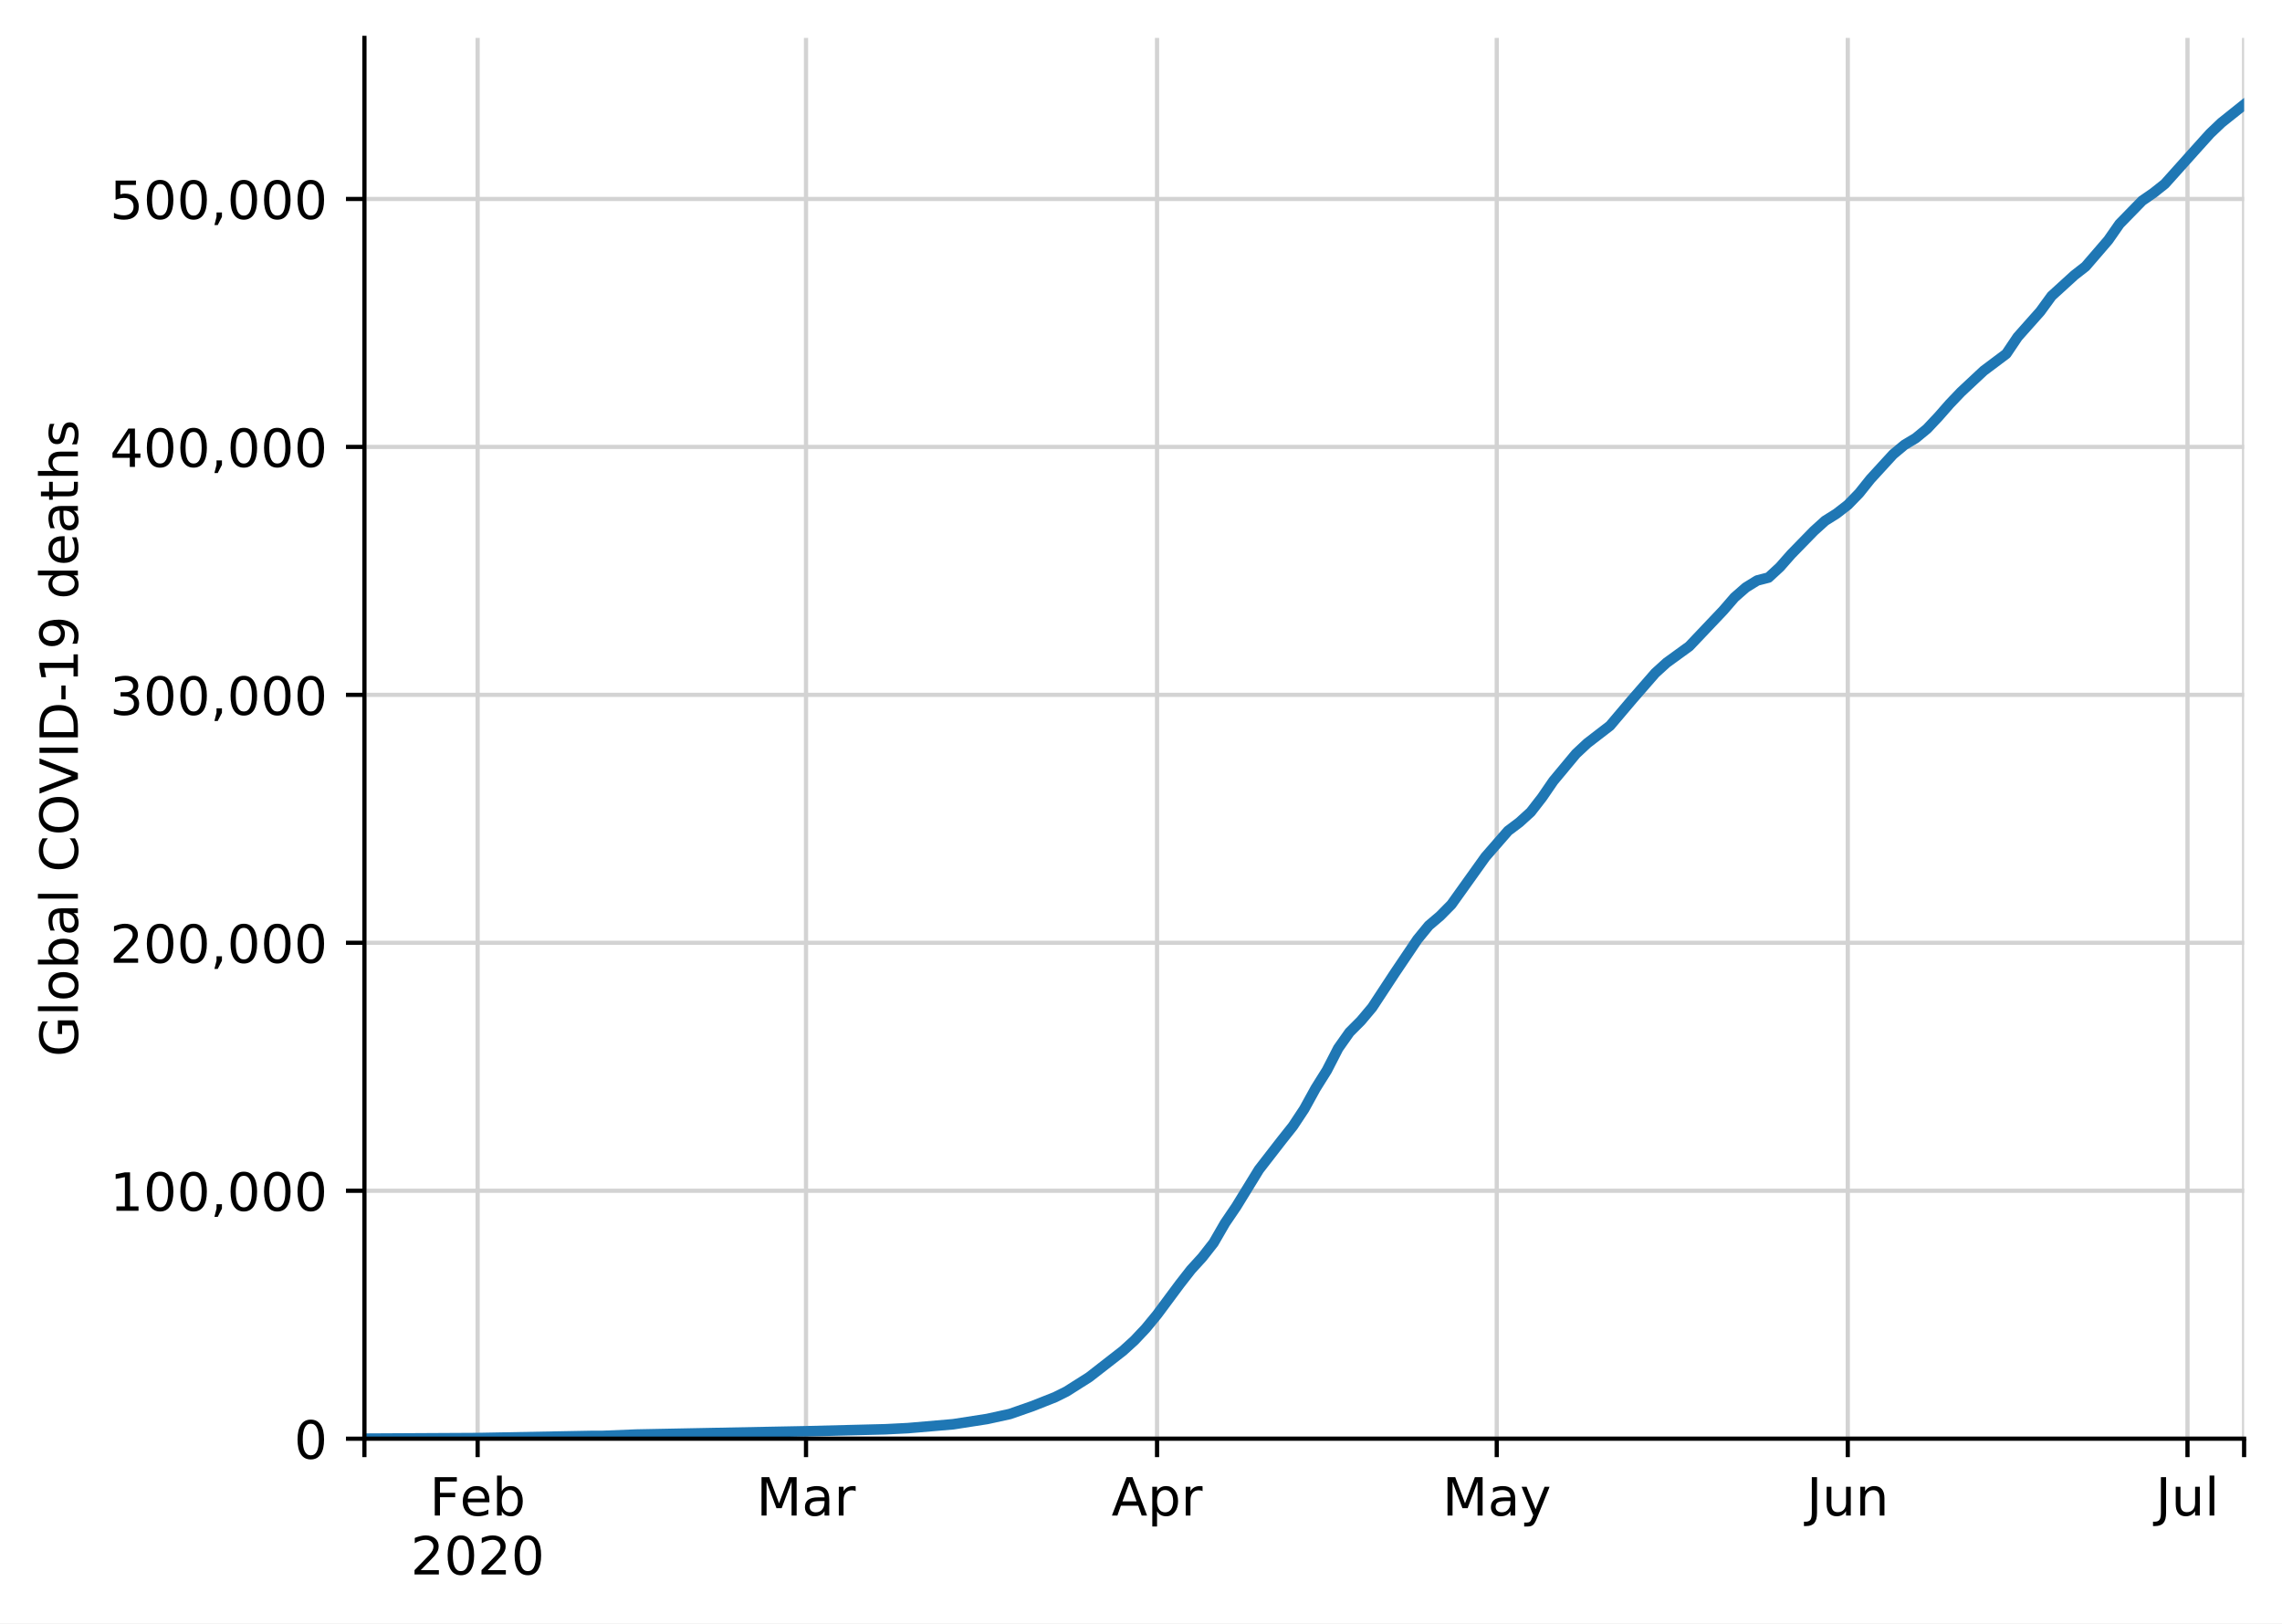
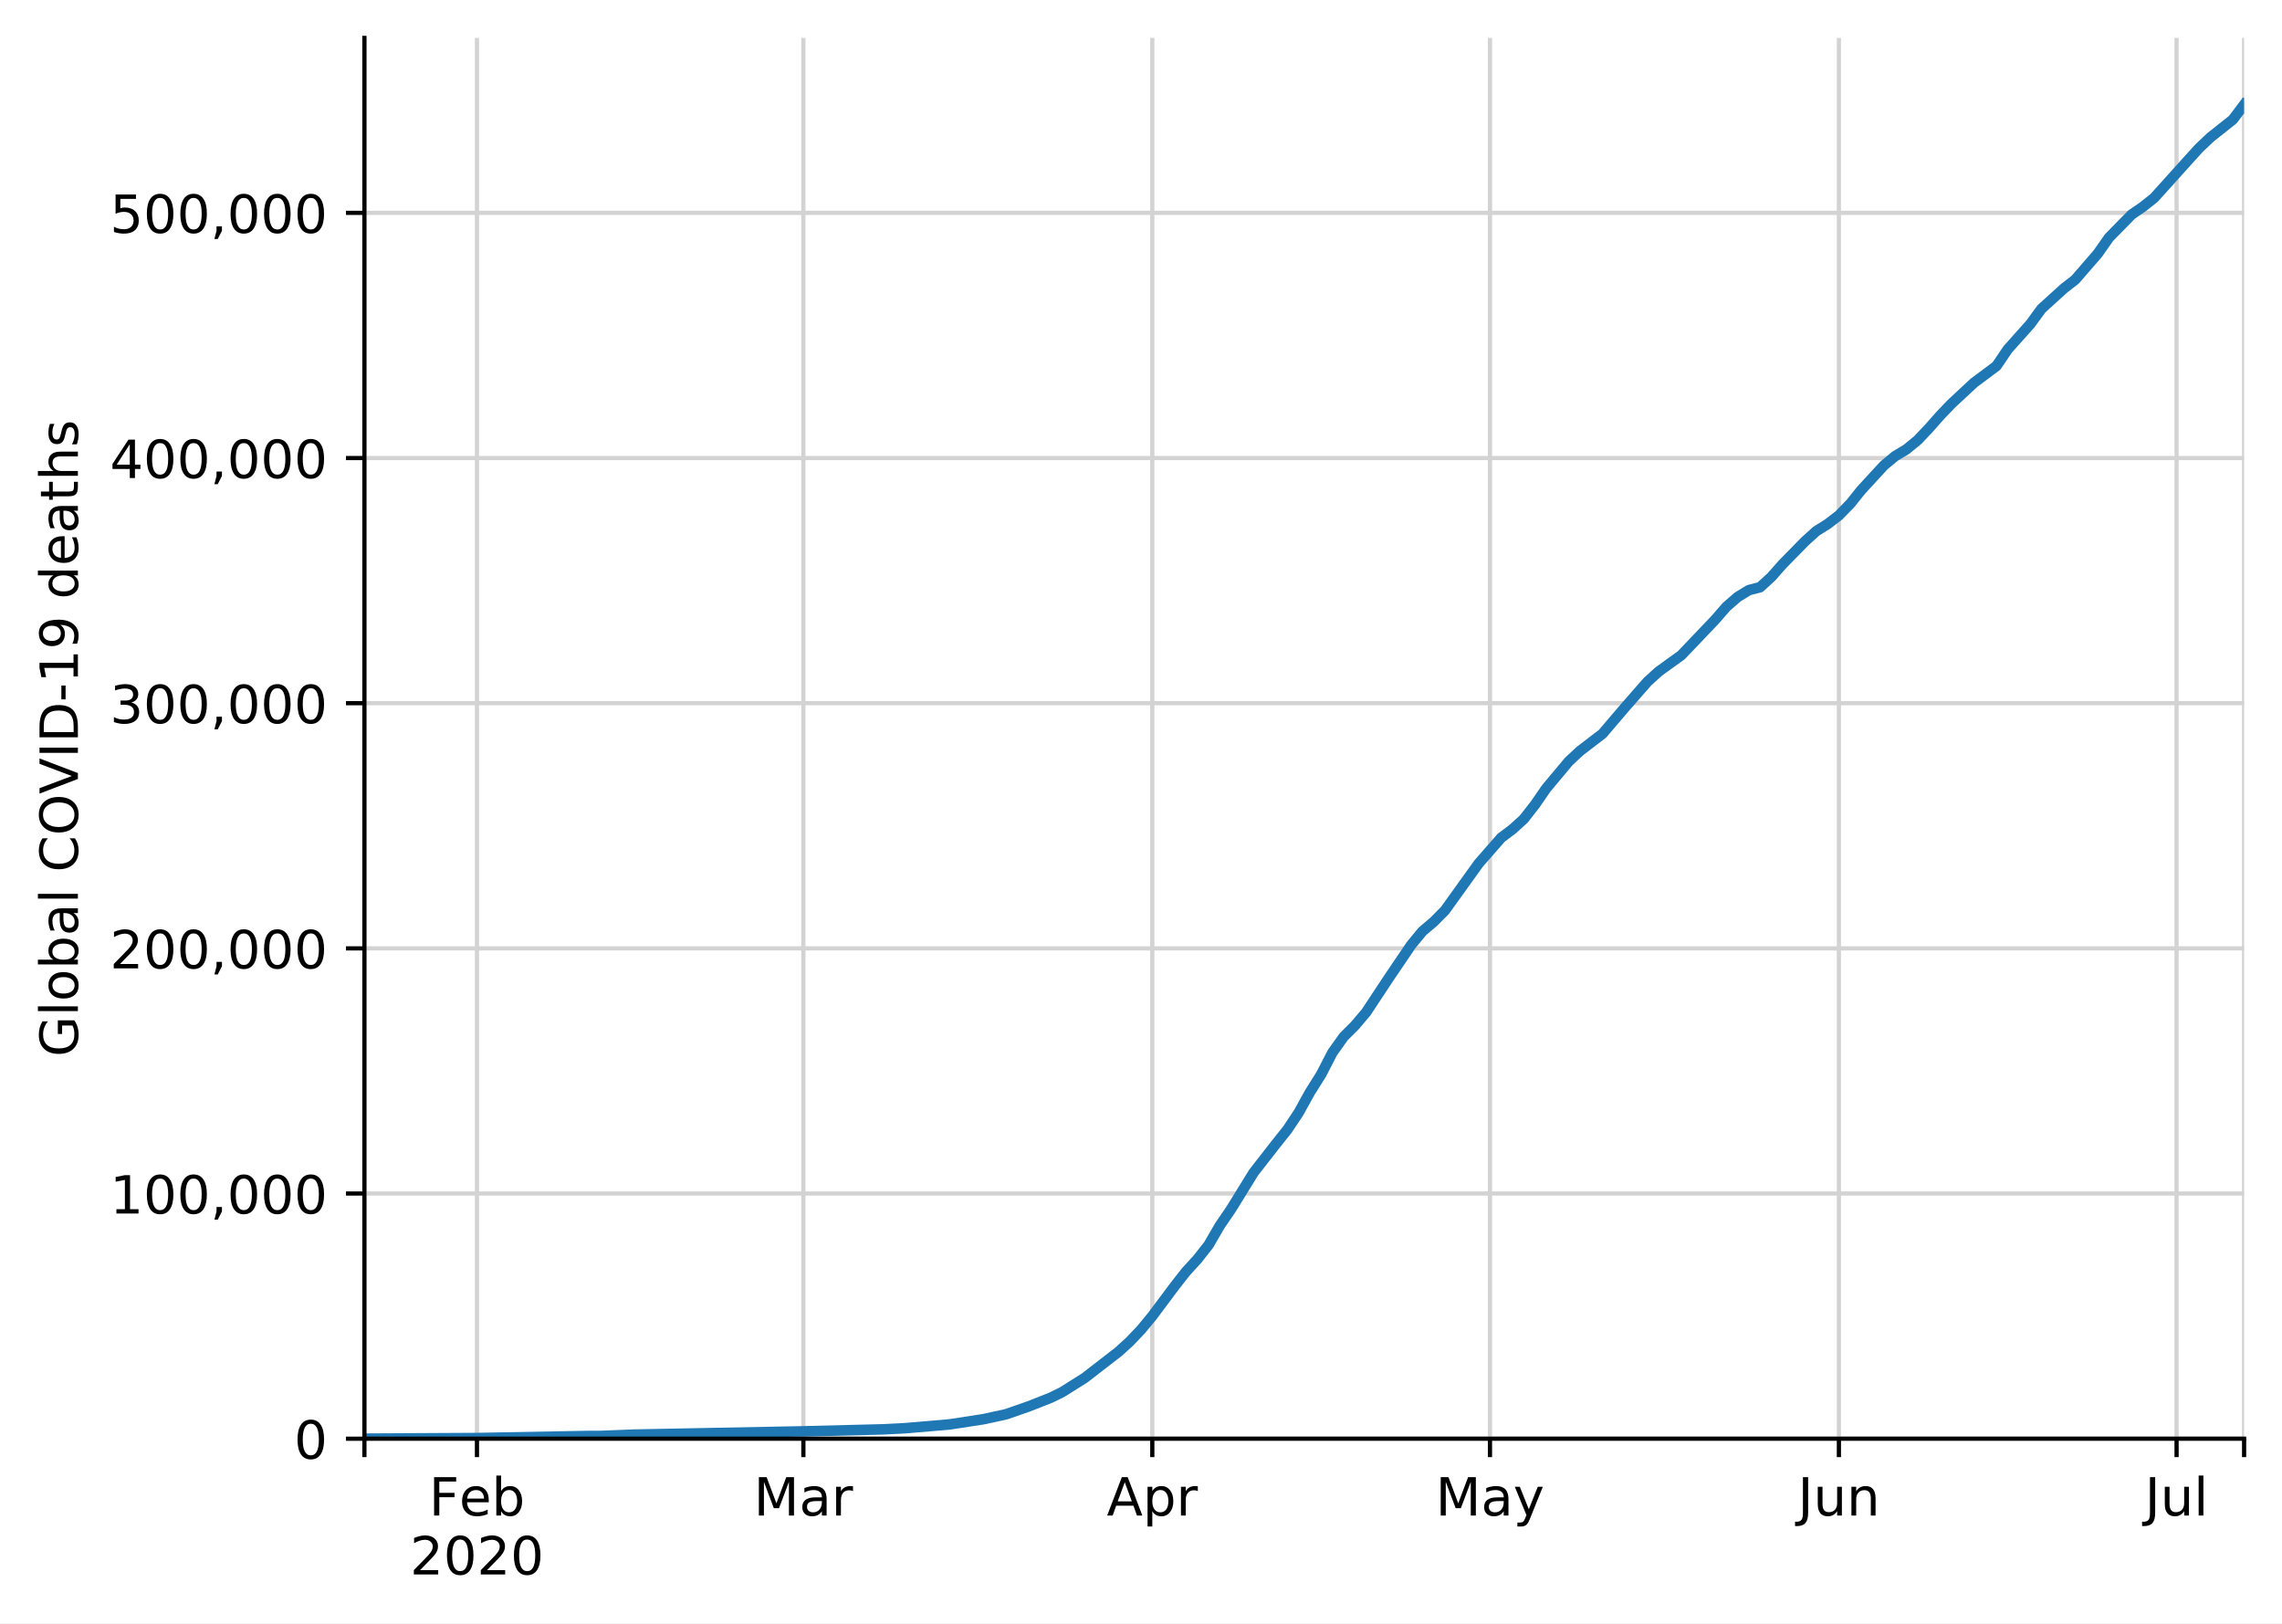
<svg xmlns="http://www.w3.org/2000/svg" xmlns:xlink="http://www.w3.org/1999/xlink" height="308.388pt" version="1.1" viewBox="0 0 433.551 308.388" width="433.551pt">
  <defs>
    <style type="text/css">
*{stroke-linecap:butt;stroke-linejoin:round;}
  </style>
  </defs>
  <g id="figure_1">
    <g id="patch_1">
      <path d="M 0 308.388  L 433.551 308.388  L 433.551 0  L 0 0  z " style="fill:#ffffff;" />
    </g>
    <g id="axes_1">
      <g id="patch_2">
        <path d="M 69.231 273.312  L 426.351 273.312  L 426.351 7.2  L 69.231 7.2  z " style="fill:#ffffff;" />
      </g>
      <g id="matplotlib.axis_1">
        <g id="xtick_1">
          <g id="line2d_1">
-             <path clip-path="url(#p2876cbe7de)" d="M 69.231 273.312  L 69.231 7.2  " style="fill:none;stroke:#d3d3d3;stroke-linecap:square;stroke-width:0.8;" />
+             <path clip-path="url(#p4f02bf9c42)" d="M 69.231 273.312  L 69.231 7.2  " style="fill:none;stroke:#d3d3d3;stroke-linecap:square;stroke-width:0.8;" />
          </g>
          <g id="line2d_2">
            <defs>
-               <path d="M 0 0  L 0 3.5  " id="m5870e74c56" style="stroke:#000000;stroke-width:0.8;" />
-             </defs>
-             <g>
-               <use style="stroke:#000000;stroke-width:0.8;" x="69.231" xlink:href="#m5870e74c56" y="273.312" />
+               <path d="M 0 0  L 0 3.5  " id="m652bfef6d0" style="stroke:#000000;stroke-width:0.8;" />
+             </defs>
+             <g>
+               <use style="stroke:#000000;stroke-width:0.8;" x="69.231" xlink:href="#m652bfef6d0" y="273.312" />
            </g>
          </g>
        </g>
        <g id="xtick_2">
          <g id="line2d_3">
-             <path clip-path="url(#p2876cbe7de)" d="M 90.745 273.312  L 90.745 7.2  " style="fill:none;stroke:#d3d3d3;stroke-linecap:square;stroke-width:0.8;" />
+             <path clip-path="url(#p4f02bf9c42)" d="M 90.616 273.312  L 90.616 7.2  " style="fill:none;stroke:#d3d3d3;stroke-linecap:square;stroke-width:0.8;" />
          </g>
          <g id="line2d_4">
            <g>
-               <use style="stroke:#000000;stroke-width:0.8;" x="90.745" xlink:href="#m5870e74c56" y="273.312" />
+               <use style="stroke:#000000;stroke-width:0.8;" x="90.616" xlink:href="#m652bfef6d0" y="273.312" />
            </g>
          </g>
          <g id="text_1">
            <defs>
              <path d="M 9.812 72.906  L 51.703 72.906  L 51.703 64.594  L 19.672 64.594  L 19.672 43.109  L 48.578 43.109  L 48.578 34.812  L 19.672 34.812  L 19.672 0  L 9.812 0  z " id="DejaVuSans-70" />
              <path d="M 56.203 29.594  L 56.203 25.203  L 14.891 25.203  Q 15.484 15.922 20.484 11.062  Q 25.484 6.203 34.422 6.203  Q 39.594 6.203 44.453 7.469  Q 49.312 8.734 54.109 11.281  L 54.109 2.781  Q 49.266 0.734 44.188 -0.344  Q 39.109 -1.422 33.891 -1.422  Q 20.797 -1.422 13.156 6.188  Q 5.516 13.812 5.516 26.812  Q 5.516 40.234 12.766 48.109  Q 20.016 56 32.328 56  Q 43.359 56 49.781 48.891  Q 56.203 41.797 56.203 29.594  z M 47.219 32.234  Q 47.125 39.594 43.094 43.984  Q 39.062 48.391 32.422 48.391  Q 24.906 48.391 20.391 44.141  Q 15.875 39.891 15.188 32.172  z " id="DejaVuSans-101" />
              <path d="M 48.688 27.297  Q 48.688 37.203 44.609 42.844  Q 40.531 48.484 33.406 48.484  Q 26.266 48.484 22.188 42.844  Q 18.109 37.203 18.109 27.297  Q 18.109 17.391 22.188 11.75  Q 26.266 6.109 33.406 6.109  Q 40.531 6.109 44.609 11.75  Q 48.688 17.391 48.688 27.297  z M 18.109 46.391  Q 20.953 51.266 25.266 53.625  Q 29.594 56 35.594 56  Q 45.562 56 51.781 48.094  Q 58.016 40.188 58.016 27.297  Q 58.016 14.406 51.781 6.484  Q 45.562 -1.422 35.594 -1.422  Q 29.594 -1.422 25.266 0.953  Q 20.953 3.328 18.109 8.203  L 18.109 0  L 9.078 0  L 9.078 75.984  L 18.109 75.984  z " id="DejaVuSans-98" />
            </defs>
-             <g transform="translate(81.62185 287.9104)scale(0.1 -0.1)">
+             <g transform="translate(81.49303 287.9104)scale(0.1 -0.1)">
              <use xlink:href="#DejaVuSans-70" />
              <use x="57.441" xlink:href="#DejaVuSans-101" />
              <use x="118.965" xlink:href="#DejaVuSans-98" />
            </g>
            <defs>
              <path d="M 19.188 8.297  L 53.609 8.297  L 53.609 0  L 7.328 0  L 7.328 8.297  Q 12.938 14.109 22.625 23.891  Q 32.328 33.688 34.812 36.531  Q 39.547 41.844 41.422 45.531  Q 43.312 49.219 43.312 52.781  Q 43.312 58.594 39.234 62.25  Q 35.156 65.922 28.609 65.922  Q 23.969 65.922 18.812 64.312  Q 13.672 62.703 7.812 59.422  L 7.812 69.391  Q 13.766 71.781 18.938 73  Q 24.125 74.219 28.422 74.219  Q 39.75 74.219 46.484 68.547  Q 53.219 62.891 53.219 53.422  Q 53.219 48.922 51.531 44.891  Q 49.859 40.875 45.406 35.406  Q 44.188 33.984 37.641 27.219  Q 31.109 20.453 19.188 8.297  z " id="DejaVuSans-50" />
              <path d="M 31.781 66.406  Q 24.172 66.406 20.328 58.906  Q 16.5 51.422 16.5 36.375  Q 16.5 21.391 20.328 13.891  Q 24.172 6.391 31.781 6.391  Q 39.453 6.391 43.281 13.891  Q 47.125 21.391 47.125 36.375  Q 47.125 51.422 43.281 58.906  Q 39.453 66.406 31.781 66.406  z M 31.781 74.219  Q 44.047 74.219 50.516 64.516  Q 56.984 54.828 56.984 36.375  Q 56.984 17.969 50.516 8.266  Q 44.047 -1.422 31.781 -1.422  Q 19.531 -1.422 13.062 8.266  Q 6.594 17.969 6.594 36.375  Q 6.594 54.828 13.062 64.516  Q 19.531 74.219 31.781 74.219  z " id="DejaVuSans-48" />
            </defs>
-             <g transform="translate(78.0195 299.1082)scale(0.1 -0.1)">
+             <g transform="translate(77.89068 299.1082)scale(0.1 -0.1)">
              <use xlink:href="#DejaVuSans-50" />
              <use x="63.623" xlink:href="#DejaVuSans-48" />
              <use x="127.246" xlink:href="#DejaVuSans-50" />
              <use x="190.869" xlink:href="#DejaVuSans-48" />
            </g>
          </g>
        </g>
        <g id="xtick_3">
          <g id="line2d_5">
-             <path clip-path="url(#p2876cbe7de)" d="M 153.133 273.312  L 153.133 7.2  " style="fill:none;stroke:#d3d3d3;stroke-linecap:square;stroke-width:0.8;" />
+             <path clip-path="url(#p4f02bf9c42)" d="M 152.631 273.312  L 152.631 7.2  " style="fill:none;stroke:#d3d3d3;stroke-linecap:square;stroke-width:0.8;" />
          </g>
          <g id="line2d_6">
            <g>
-               <use style="stroke:#000000;stroke-width:0.8;" x="153.133" xlink:href="#m5870e74c56" y="273.312" />
+               <use style="stroke:#000000;stroke-width:0.8;" x="152.631" xlink:href="#m652bfef6d0" y="273.312" />
            </g>
          </g>
          <g id="text_2">
            <defs>
              <path d="M 9.812 72.906  L 24.516 72.906  L 43.109 23.297  L 61.812 72.906  L 76.516 72.906  L 76.516 0  L 66.891 0  L 66.891 64.016  L 48.094 14.016  L 38.188 14.016  L 19.391 64.016  L 19.391 0  L 9.812 0  z " id="DejaVuSans-77" />
              <path d="M 34.281 27.484  Q 23.391 27.484 19.188 25  Q 14.984 22.516 14.984 16.5  Q 14.984 11.719 18.141 8.906  Q 21.297 6.109 26.703 6.109  Q 34.188 6.109 38.703 11.406  Q 43.219 16.703 43.219 25.484  L 43.219 27.484  z M 52.203 31.203  L 52.203 0  L 43.219 0  L 43.219 8.297  Q 40.141 3.328 35.547 0.953  Q 30.953 -1.422 24.312 -1.422  Q 15.922 -1.422 10.953 3.297  Q 6 8.016 6 15.922  Q 6 25.141 12.172 29.828  Q 18.359 34.516 30.609 34.516  L 43.219 34.516  L 43.219 35.406  Q 43.219 41.609 39.141 45  Q 35.062 48.391 27.688 48.391  Q 23 48.391 18.547 47.266  Q 14.109 46.141 10.016 43.891  L 10.016 52.203  Q 14.938 54.109 19.578 55.047  Q 24.219 56 28.609 56  Q 40.484 56 46.344 49.844  Q 52.203 43.703 52.203 31.203  z " id="DejaVuSans-97" />
              <path d="M 41.109 46.297  Q 39.594 47.172 37.812 47.578  Q 36.031 48 33.891 48  Q 26.266 48 22.188 43.047  Q 18.109 38.094 18.109 28.812  L 18.109 0  L 9.078 0  L 9.078 54.688  L 18.109 54.688  L 18.109 46.188  Q 20.953 51.172 25.484 53.578  Q 30.031 56 36.531 56  Q 37.453 56 38.578 55.875  Q 39.703 55.766 41.062 55.516  z " id="DejaVuSans-114" />
            </defs>
-             <g transform="translate(143.6993 287.9104)scale(0.1 -0.1)">
+             <g transform="translate(143.1969 287.9104)scale(0.1 -0.1)">
              <use xlink:href="#DejaVuSans-77" />
              <use x="86.279" xlink:href="#DejaVuSans-97" />
              <use x="147.559" xlink:href="#DejaVuSans-114" />
            </g>
          </g>
        </g>
        <g id="xtick_4">
          <g id="line2d_7">
-             <path clip-path="url(#p2876cbe7de)" d="M 219.824 273.312  L 219.824 7.2  " style="fill:none;stroke:#d3d3d3;stroke-linecap:square;stroke-width:0.8;" />
+             <path clip-path="url(#p4f02bf9c42)" d="M 218.922 273.312  L 218.922 7.2  " style="fill:none;stroke:#d3d3d3;stroke-linecap:square;stroke-width:0.8;" />
          </g>
          <g id="line2d_8">
            <g>
-               <use style="stroke:#000000;stroke-width:0.8;" x="219.824" xlink:href="#m5870e74c56" y="273.312" />
+               <use style="stroke:#000000;stroke-width:0.8;" x="218.922" xlink:href="#m652bfef6d0" y="273.312" />
            </g>
          </g>
          <g id="text_3">
            <defs>
              <path d="M 34.188 63.188  L 20.797 26.906  L 47.609 26.906  z M 28.609 72.906  L 39.797 72.906  L 67.578 0  L 57.328 0  L 50.688 18.703  L 17.828 18.703  L 11.188 0  L 0.781 0  z " id="DejaVuSans-65" />
              <path d="M 18.109 8.203  L 18.109 -20.797  L 9.078 -20.797  L 9.078 54.688  L 18.109 54.688  L 18.109 46.391  Q 20.953 51.266 25.266 53.625  Q 29.594 56 35.594 56  Q 45.562 56 51.781 48.094  Q 58.016 40.188 58.016 27.297  Q 58.016 14.406 51.781 6.484  Q 45.562 -1.422 35.594 -1.422  Q 29.594 -1.422 25.266 0.953  Q 20.953 3.328 18.109 8.203  z M 48.688 27.297  Q 48.688 37.203 44.609 42.844  Q 40.531 48.484 33.406 48.484  Q 26.266 48.484 22.188 42.844  Q 18.109 37.203 18.109 27.297  Q 18.109 17.391 22.188 11.75  Q 26.266 6.109 33.406 6.109  Q 40.531 6.109 44.609 11.75  Q 48.688 17.391 48.688 27.297  z " id="DejaVuSans-112" />
            </defs>
-             <g transform="translate(211.174 287.9104)scale(0.1 -0.1)">
+             <g transform="translate(210.2723 287.9104)scale(0.1 -0.1)">
              <use xlink:href="#DejaVuSans-65" />
              <use x="68.408" xlink:href="#DejaVuSans-112" />
              <use x="131.885" xlink:href="#DejaVuSans-114" />
            </g>
          </g>
        </g>
        <g id="xtick_5">
          <g id="line2d_9">
-             <path clip-path="url(#p2876cbe7de)" d="M 284.364 273.312  L 284.364 7.2  " style="fill:none;stroke:#d3d3d3;stroke-linecap:square;stroke-width:0.8;" />
+             <path clip-path="url(#p4f02bf9c42)" d="M 283.076 273.312  L 283.076 7.2  " style="fill:none;stroke:#d3d3d3;stroke-linecap:square;stroke-width:0.8;" />
          </g>
          <g id="line2d_10">
            <g>
-               <use style="stroke:#000000;stroke-width:0.8;" x="284.364" xlink:href="#m5870e74c56" y="273.312" />
+               <use style="stroke:#000000;stroke-width:0.8;" x="283.076" xlink:href="#m652bfef6d0" y="273.312" />
            </g>
          </g>
          <g id="text_4">
            <defs>
              <path d="M 32.172 -5.078  Q 28.375 -14.844 24.75 -17.812  Q 21.141 -20.797 15.094 -20.797  L 7.906 -20.797  L 7.906 -13.281  L 13.188 -13.281  Q 16.891 -13.281 18.938 -11.516  Q 21 -9.766 23.484 -3.219  L 25.094 0.875  L 2.984 54.688  L 12.5 54.688  L 29.594 11.922  L 46.688 54.688  L 56.203 54.688  z " id="DejaVuSans-121" />
            </defs>
-             <g transform="translate(274.0263 287.9104)scale(0.1 -0.1)">
+             <g transform="translate(272.7381 287.9104)scale(0.1 -0.1)">
              <use xlink:href="#DejaVuSans-77" />
              <use x="86.279" xlink:href="#DejaVuSans-97" />
              <use x="147.559" xlink:href="#DejaVuSans-121" />
            </g>
          </g>
        </g>
        <g id="xtick_6">
          <g id="line2d_11">
-             <path clip-path="url(#p2876cbe7de)" d="M 351.055 273.312  L 351.055 7.2  " style="fill:none;stroke:#d3d3d3;stroke-linecap:square;stroke-width:0.8;" />
+             <path clip-path="url(#p4f02bf9c42)" d="M 349.367 273.312  L 349.367 7.2  " style="fill:none;stroke:#d3d3d3;stroke-linecap:square;stroke-width:0.8;" />
          </g>
          <g id="line2d_12">
            <g>
-               <use style="stroke:#000000;stroke-width:0.8;" x="351.055" xlink:href="#m5870e74c56" y="273.312" />
+               <use style="stroke:#000000;stroke-width:0.8;" x="349.367" xlink:href="#m652bfef6d0" y="273.312" />
            </g>
          </g>
          <g id="text_5">
            <defs>
              <path d="M 9.812 72.906  L 19.672 72.906  L 19.672 5.078  Q 19.672 -8.109 14.672 -14.062  Q 9.672 -20.016 -1.422 -20.016  L -5.172 -20.016  L -5.172 -11.719  L -2.094 -11.719  Q 4.438 -11.719 7.125 -8.047  Q 9.812 -4.391 9.812 5.078  z " id="DejaVuSans-74" />
              <path d="M 8.5 21.578  L 8.5 54.688  L 17.484 54.688  L 17.484 21.922  Q 17.484 14.156 20.5 10.266  Q 23.531 6.391 29.594 6.391  Q 36.859 6.391 41.078 11.031  Q 45.312 15.672 45.312 23.688  L 45.312 54.688  L 54.297 54.688  L 54.297 0  L 45.312 0  L 45.312 8.406  Q 42.047 3.422 37.719 1  Q 33.406 -1.422 27.688 -1.422  Q 18.266 -1.422 13.375 4.438  Q 8.5 10.297 8.5 21.578  z M 31.109 56  z " id="DejaVuSans-117" />
              <path d="M 54.891 33.016  L 54.891 0  L 45.906 0  L 45.906 32.719  Q 45.906 40.484 42.875 44.328  Q 39.844 48.188 33.797 48.188  Q 26.516 48.188 22.312 43.547  Q 18.109 38.922 18.109 30.906  L 18.109 0  L 9.078 0  L 9.078 54.688  L 18.109 54.688  L 18.109 46.188  Q 21.344 51.125 25.703 53.562  Q 30.078 56 35.797 56  Q 45.219 56 50.047 50.172  Q 54.891 44.344 54.891 33.016  z " id="DejaVuSans-110" />
            </defs>
-             <g transform="translate(343.2424 287.9104)scale(0.1 -0.1)">
+             <g transform="translate(341.5548 287.9104)scale(0.1 -0.1)">
              <use xlink:href="#DejaVuSans-74" />
              <use x="29.492" xlink:href="#DejaVuSans-117" />
              <use x="92.871" xlink:href="#DejaVuSans-110" />
            </g>
          </g>
        </g>
        <g id="xtick_7">
          <g id="line2d_13">
-             <path clip-path="url(#p2876cbe7de)" d="M 415.595 273.312  L 415.595 7.2  " style="fill:none;stroke:#d3d3d3;stroke-linecap:square;stroke-width:0.8;" />
+             <path clip-path="url(#p4f02bf9c42)" d="M 413.521 273.312  L 413.521 7.2  " style="fill:none;stroke:#d3d3d3;stroke-linecap:square;stroke-width:0.8;" />
          </g>
          <g id="line2d_14">
            <g>
-               <use style="stroke:#000000;stroke-width:0.8;" x="415.595" xlink:href="#m5870e74c56" y="273.312" />
+               <use style="stroke:#000000;stroke-width:0.8;" x="413.521" xlink:href="#m652bfef6d0" y="273.312" />
            </g>
          </g>
          <g id="text_6">
            <defs>
              <path d="M 9.422 75.984  L 18.406 75.984  L 18.406 0  L 9.422 0  z " id="DejaVuSans-108" />
            </defs>
-             <g transform="translate(409.5618 287.9104)scale(0.1 -0.1)">
+             <g transform="translate(407.4878 287.9104)scale(0.1 -0.1)">
              <use xlink:href="#DejaVuSans-74" />
              <use x="29.492" xlink:href="#DejaVuSans-117" />
              <use x="92.871" xlink:href="#DejaVuSans-108" />
            </g>
          </g>
        </g>
        <g id="xtick_8">
          <g id="line2d_15">
-             <path clip-path="url(#p2876cbe7de)" d="M 426.351 273.312  L 426.351 7.2  " style="fill:none;stroke:#d3d3d3;stroke-linecap:square;stroke-width:0.8;" />
+             <path clip-path="url(#p4f02bf9c42)" d="M 426.351 273.312  L 426.351 7.2  " style="fill:none;stroke:#d3d3d3;stroke-linecap:square;stroke-width:0.8;" />
          </g>
          <g id="line2d_16">
            <g>
-               <use style="stroke:#000000;stroke-width:0.8;" x="426.351" xlink:href="#m5870e74c56" y="273.312" />
+               <use style="stroke:#000000;stroke-width:0.8;" x="426.351" xlink:href="#m652bfef6d0" y="273.312" />
            </g>
          </g>
        </g>
      </g>
      <g id="matplotlib.axis_2">
        <g id="ytick_1">
          <g id="line2d_17">
-             <path clip-path="url(#p2876cbe7de)" d="M 69.231 273.312  L 426.351 273.312  " style="fill:none;stroke:#d3d3d3;stroke-linecap:square;stroke-width:0.8;" />
+             <path clip-path="url(#p4f02bf9c42)" d="M 69.231 273.312  L 426.351 273.312  " style="fill:none;stroke:#d3d3d3;stroke-linecap:square;stroke-width:0.8;" />
          </g>
          <g id="line2d_18">
            <defs>
-               <path d="M 0 0  L -3.5 0  " id="meec06890ad" style="stroke:#000000;stroke-width:0.8;" />
-             </defs>
-             <g>
-               <use style="stroke:#000000;stroke-width:0.8;" x="69.231" xlink:href="#meec06890ad" y="273.312" />
+               <path d="M 0 0  L -3.5 0  " id="m80cb8d3f6a" style="stroke:#000000;stroke-width:0.8;" />
+             </defs>
+             <g>
+               <use style="stroke:#000000;stroke-width:0.8;" x="69.231" xlink:href="#m80cb8d3f6a" y="273.312" />
            </g>
          </g>
          <g id="text_7">
            <g transform="translate(55.86875 277.1112)scale(0.1 -0.1)">
              <use xlink:href="#DejaVuSans-48" />
            </g>
          </g>
        </g>
        <g id="ytick_2">
          <g id="line2d_19">
-             <path clip-path="url(#p2876cbe7de)" d="M 69.231 226.209  L 426.351 226.209  " style="fill:none;stroke:#d3d3d3;stroke-linecap:square;stroke-width:0.8;" />
+             <path clip-path="url(#p4f02bf9c42)" d="M 69.231 226.738  L 426.351 226.738  " style="fill:none;stroke:#d3d3d3;stroke-linecap:square;stroke-width:0.8;" />
          </g>
          <g id="line2d_20">
            <g>
-               <use style="stroke:#000000;stroke-width:0.8;" x="69.231" xlink:href="#meec06890ad" y="226.209" />
+               <use style="stroke:#000000;stroke-width:0.8;" x="69.231" xlink:href="#m80cb8d3f6a" y="226.738" />
            </g>
          </g>
          <g id="text_8">
            <defs>
              <path d="M 12.406 8.297  L 28.516 8.297  L 28.516 63.922  L 10.984 60.406  L 10.984 69.391  L 28.422 72.906  L 38.281 72.906  L 38.281 8.297  L 54.391 8.297  L 54.391 0  L 12.406 0  z " id="DejaVuSans-49" />
              <path d="M 11.719 12.406  L 22.016 12.406  L 22.016 4  L 14.016 -11.625  L 7.719 -11.625  L 11.719 4  z " id="DejaVuSans-44" />
            </defs>
-             <g transform="translate(20.87813 230.0084)scale(0.1 -0.1)">
+             <g transform="translate(20.87813 230.5369)scale(0.1 -0.1)">
              <use xlink:href="#DejaVuSans-49" />
              <use x="63.623" xlink:href="#DejaVuSans-48" />
              <use x="127.246" xlink:href="#DejaVuSans-48" />
              <use x="190.869" xlink:href="#DejaVuSans-44" />
              <use x="222.656" xlink:href="#DejaVuSans-48" />
              <use x="286.279" xlink:href="#DejaVuSans-48" />
              <use x="349.902" xlink:href="#DejaVuSans-48" />
            </g>
          </g>
        </g>
        <g id="ytick_3">
          <g id="line2d_21">
-             <path clip-path="url(#p2876cbe7de)" d="M 69.231 179.106  L 426.351 179.106  " style="fill:none;stroke:#d3d3d3;stroke-linecap:square;stroke-width:0.8;" />
+             <path clip-path="url(#p4f02bf9c42)" d="M 69.231 180.163  L 426.351 180.163  " style="fill:none;stroke:#d3d3d3;stroke-linecap:square;stroke-width:0.8;" />
          </g>
          <g id="line2d_22">
            <g>
-               <use style="stroke:#000000;stroke-width:0.8;" x="69.231" xlink:href="#meec06890ad" y="179.106" />
+               <use style="stroke:#000000;stroke-width:0.8;" x="69.231" xlink:href="#m80cb8d3f6a" y="180.163" />
            </g>
          </g>
          <g id="text_9">
-             <g transform="translate(20.87813 182.9056)scale(0.1 -0.1)">
+             <g transform="translate(20.87813 183.9625)scale(0.1 -0.1)">
              <use xlink:href="#DejaVuSans-50" />
              <use x="63.623" xlink:href="#DejaVuSans-48" />
              <use x="127.246" xlink:href="#DejaVuSans-48" />
              <use x="190.869" xlink:href="#DejaVuSans-44" />
              <use x="222.656" xlink:href="#DejaVuSans-48" />
              <use x="286.279" xlink:href="#DejaVuSans-48" />
              <use x="349.902" xlink:href="#DejaVuSans-48" />
            </g>
          </g>
        </g>
        <g id="ytick_4">
          <g id="line2d_23">
-             <path clip-path="url(#p2876cbe7de)" d="M 69.231 132.004  L 426.351 132.004  " style="fill:none;stroke:#d3d3d3;stroke-linecap:square;stroke-width:0.8;" />
+             <path clip-path="url(#p4f02bf9c42)" d="M 69.231 133.589  L 426.351 133.589  " style="fill:none;stroke:#d3d3d3;stroke-linecap:square;stroke-width:0.8;" />
          </g>
          <g id="line2d_24">
            <g>
-               <use style="stroke:#000000;stroke-width:0.8;" x="69.231" xlink:href="#meec06890ad" y="132.004" />
+               <use style="stroke:#000000;stroke-width:0.8;" x="69.231" xlink:href="#m80cb8d3f6a" y="133.589" />
            </g>
          </g>
          <g id="text_10">
            <defs>
              <path d="M 40.578 39.312  Q 47.656 37.797 51.625 33  Q 55.609 28.219 55.609 21.188  Q 55.609 10.406 48.188 4.484  Q 40.766 -1.422 27.094 -1.422  Q 22.516 -1.422 17.656 -0.516  Q 12.797 0.391 7.625 2.203  L 7.625 11.719  Q 11.719 9.328 16.594 8.109  Q 21.484 6.891 26.812 6.891  Q 36.078 6.891 40.938 10.547  Q 45.797 14.203 45.797 21.188  Q 45.797 27.641 41.281 31.266  Q 36.766 34.906 28.719 34.906  L 20.219 34.906  L 20.219 43.016  L 29.109 43.016  Q 36.375 43.016 40.234 45.922  Q 44.094 48.828 44.094 54.297  Q 44.094 59.906 40.109 62.906  Q 36.141 65.922 28.719 65.922  Q 24.656 65.922 20.016 65.031  Q 15.375 64.156 9.812 62.312  L 9.812 71.094  Q 15.438 72.656 20.344 73.438  Q 25.25 74.219 29.594 74.219  Q 40.828 74.219 47.359 69.109  Q 53.906 64.016 53.906 55.328  Q 53.906 49.266 50.438 45.094  Q 46.969 40.922 40.578 39.312  z " id="DejaVuSans-51" />
            </defs>
-             <g transform="translate(20.87813 135.8028)scale(0.1 -0.1)">
+             <g transform="translate(20.87813 137.3882)scale(0.1 -0.1)">
              <use xlink:href="#DejaVuSans-51" />
              <use x="63.623" xlink:href="#DejaVuSans-48" />
              <use x="127.246" xlink:href="#DejaVuSans-48" />
              <use x="190.869" xlink:href="#DejaVuSans-44" />
              <use x="222.656" xlink:href="#DejaVuSans-48" />
              <use x="286.279" xlink:href="#DejaVuSans-48" />
              <use x="349.902" xlink:href="#DejaVuSans-48" />
            </g>
          </g>
        </g>
        <g id="ytick_5">
          <g id="line2d_25">
-             <path clip-path="url(#p2876cbe7de)" d="M 69.231 84.901  L 426.351 84.901  " style="fill:none;stroke:#d3d3d3;stroke-linecap:square;stroke-width:0.8;" />
+             <path clip-path="url(#p4f02bf9c42)" d="M 69.231 87.015  L 426.351 87.015  " style="fill:none;stroke:#d3d3d3;stroke-linecap:square;stroke-width:0.8;" />
          </g>
          <g id="line2d_26">
            <g>
-               <use style="stroke:#000000;stroke-width:0.8;" x="69.231" xlink:href="#meec06890ad" y="84.901" />
+               <use style="stroke:#000000;stroke-width:0.8;" x="69.231" xlink:href="#m80cb8d3f6a" y="87.015" />
            </g>
          </g>
          <g id="text_11">
            <defs>
              <path d="M 37.797 64.312  L 12.891 25.391  L 37.797 25.391  z M 35.203 72.906  L 47.609 72.906  L 47.609 25.391  L 58.016 25.391  L 58.016 17.188  L 47.609 17.188  L 47.609 0  L 37.797 0  L 37.797 17.188  L 4.891 17.188  L 4.891 26.703  z " id="DejaVuSans-52" />
            </defs>
-             <g transform="translate(20.87813 88.70002)scale(0.1 -0.1)">
+             <g transform="translate(20.87813 90.81382)scale(0.1 -0.1)">
              <use xlink:href="#DejaVuSans-52" />
              <use x="63.623" xlink:href="#DejaVuSans-48" />
              <use x="127.246" xlink:href="#DejaVuSans-48" />
              <use x="190.869" xlink:href="#DejaVuSans-44" />
              <use x="222.656" xlink:href="#DejaVuSans-48" />
              <use x="286.279" xlink:href="#DejaVuSans-48" />
              <use x="349.902" xlink:href="#DejaVuSans-48" />
            </g>
          </g>
        </g>
        <g id="ytick_6">
          <g id="line2d_27">
-             <path clip-path="url(#p2876cbe7de)" d="M 69.231 37.798  L 426.351 37.798  " style="fill:none;stroke:#d3d3d3;stroke-linecap:square;stroke-width:0.8;" />
+             <path clip-path="url(#p4f02bf9c42)" d="M 69.231 40.44  L 426.351 40.44  " style="fill:none;stroke:#d3d3d3;stroke-linecap:square;stroke-width:0.8;" />
          </g>
          <g id="line2d_28">
            <g>
-               <use style="stroke:#000000;stroke-width:0.8;" x="69.231" xlink:href="#meec06890ad" y="37.798" />
+               <use style="stroke:#000000;stroke-width:0.8;" x="69.231" xlink:href="#m80cb8d3f6a" y="40.44" />
            </g>
          </g>
          <g id="text_12">
            <defs>
              <path d="M 10.797 72.906  L 49.516 72.906  L 49.516 64.594  L 19.828 64.594  L 19.828 46.734  Q 21.969 47.469 24.109 47.828  Q 26.266 48.188 28.422 48.188  Q 40.625 48.188 47.75 41.5  Q 54.891 34.812 54.891 23.391  Q 54.891 11.625 47.562 5.094  Q 40.234 -1.422 26.906 -1.422  Q 22.312 -1.422 17.547 -0.641  Q 12.797 0.141 7.719 1.703  L 7.719 11.625  Q 12.109 9.234 16.797 8.062  Q 21.484 6.891 26.703 6.891  Q 35.156 6.891 40.078 11.328  Q 45.016 15.766 45.016 23.391  Q 45.016 31 40.078 35.438  Q 35.156 39.891 26.703 39.891  Q 22.75 39.891 18.812 39.016  Q 14.891 38.141 10.797 36.281  z " id="DejaVuSans-53" />
            </defs>
-             <g transform="translate(20.87813 41.59722)scale(0.1 -0.1)">
+             <g transform="translate(20.87813 44.23947)scale(0.1 -0.1)">
              <use xlink:href="#DejaVuSans-53" />
              <use x="63.623" xlink:href="#DejaVuSans-48" />
              <use x="127.246" xlink:href="#DejaVuSans-48" />
              <use x="190.869" xlink:href="#DejaVuSans-44" />
              <use x="222.656" xlink:href="#DejaVuSans-48" />
              <use x="286.279" xlink:href="#DejaVuSans-48" />
              <use x="349.902" xlink:href="#DejaVuSans-48" />
            </g>
          </g>
        </g>
        <g id="text_13">
          <defs>
            <path d="M 59.516 10.406  L 59.516 29.984  L 43.406 29.984  L 43.406 38.094  L 69.281 38.094  L 69.281 6.781  Q 63.578 2.734 56.688 0.656  Q 49.812 -1.422 42 -1.422  Q 24.906 -1.422 15.25 8.562  Q 5.609 18.562 5.609 36.375  Q 5.609 54.25 15.25 64.234  Q 24.906 74.219 42 74.219  Q 49.125 74.219 55.547 72.453  Q 61.969 70.703 67.391 67.281  L 67.391 56.781  Q 61.922 61.422 55.766 63.766  Q 49.609 66.109 42.828 66.109  Q 29.438 66.109 22.719 58.641  Q 16.016 51.172 16.016 36.375  Q 16.016 21.625 22.719 14.156  Q 29.438 6.688 42.828 6.688  Q 48.047 6.688 52.141 7.594  Q 56.25 8.5 59.516 10.406  z " id="DejaVuSans-71" />
            <path d="M 30.609 48.391  Q 23.391 48.391 19.188 42.75  Q 14.984 37.109 14.984 27.297  Q 14.984 17.484 19.156 11.844  Q 23.344 6.203 30.609 6.203  Q 37.797 6.203 41.984 11.859  Q 46.188 17.531 46.188 27.297  Q 46.188 37.016 41.984 42.703  Q 37.797 48.391 30.609 48.391  z M 30.609 56  Q 42.328 56 49.016 48.375  Q 55.719 40.766 55.719 27.297  Q 55.719 13.875 49.016 6.219  Q 42.328 -1.422 30.609 -1.422  Q 18.844 -1.422 12.172 6.219  Q 5.516 13.875 5.516 27.297  Q 5.516 40.766 12.172 48.375  Q 18.844 56 30.609 56  z " id="DejaVuSans-111" />
            <path id="DejaVuSans-32" />
            <path d="M 64.406 67.281  L 64.406 56.891  Q 59.422 61.531 53.781 63.812  Q 48.141 66.109 41.797 66.109  Q 29.297 66.109 22.656 58.469  Q 16.016 50.828 16.016 36.375  Q 16.016 21.969 22.656 14.328  Q 29.297 6.688 41.797 6.688  Q 48.141 6.688 53.781 8.984  Q 59.422 11.281 64.406 15.922  L 64.406 5.609  Q 59.234 2.094 53.438 0.328  Q 47.656 -1.422 41.219 -1.422  Q 24.656 -1.422 15.125 8.703  Q 5.609 18.844 5.609 36.375  Q 5.609 53.953 15.125 64.078  Q 24.656 74.219 41.219 74.219  Q 47.75 74.219 53.531 72.484  Q 59.328 70.75 64.406 67.281  z " id="DejaVuSans-67" />
            <path d="M 39.406 66.219  Q 28.656 66.219 22.328 58.203  Q 16.016 50.203 16.016 36.375  Q 16.016 22.609 22.328 14.594  Q 28.656 6.594 39.406 6.594  Q 50.141 6.594 56.422 14.594  Q 62.703 22.609 62.703 36.375  Q 62.703 50.203 56.422 58.203  Q 50.141 66.219 39.406 66.219  z M 39.406 74.219  Q 54.734 74.219 63.906 63.938  Q 73.094 53.656 73.094 36.375  Q 73.094 19.141 63.906 8.859  Q 54.734 -1.422 39.406 -1.422  Q 24.031 -1.422 14.812 8.828  Q 5.609 19.094 5.609 36.375  Q 5.609 53.656 14.812 63.938  Q 24.031 74.219 39.406 74.219  z " id="DejaVuSans-79" />
            <path d="M 28.609 0  L 0.781 72.906  L 11.078 72.906  L 34.188 11.531  L 57.328 72.906  L 67.578 72.906  L 39.797 0  z " id="DejaVuSans-86" />
            <path d="M 9.812 72.906  L 19.672 72.906  L 19.672 0  L 9.812 0  z " id="DejaVuSans-73" />
            <path d="M 19.672 64.797  L 19.672 8.109  L 31.594 8.109  Q 46.688 8.109 53.688 14.938  Q 60.688 21.781 60.688 36.531  Q 60.688 51.172 53.688 57.984  Q 46.688 64.797 31.594 64.797  z M 9.812 72.906  L 30.078 72.906  Q 51.266 72.906 61.172 64.094  Q 71.094 55.281 71.094 36.531  Q 71.094 17.672 61.125 8.828  Q 51.172 0 30.078 0  L 9.812 0  z " id="DejaVuSans-68" />
            <path d="M 4.891 31.391  L 31.203 31.391  L 31.203 23.391  L 4.891 23.391  z " id="DejaVuSans-45" />
            <path d="M 10.984 1.516  L 10.984 10.5  Q 14.703 8.734 18.5 7.812  Q 22.312 6.891 25.984 6.891  Q 35.75 6.891 40.891 13.453  Q 46.047 20.016 46.781 33.406  Q 43.953 29.203 39.594 26.953  Q 35.25 24.703 29.984 24.703  Q 19.047 24.703 12.672 31.312  Q 6.297 37.938 6.297 49.422  Q 6.297 60.641 12.938 67.422  Q 19.578 74.219 30.609 74.219  Q 43.266 74.219 49.922 64.516  Q 56.594 54.828 56.594 36.375  Q 56.594 19.141 48.406 8.859  Q 40.234 -1.422 26.422 -1.422  Q 22.703 -1.422 18.891 -0.688  Q 15.094 0.047 10.984 1.516  z M 30.609 32.422  Q 37.25 32.422 41.125 36.953  Q 45.016 41.5 45.016 49.422  Q 45.016 57.281 41.125 61.844  Q 37.25 66.406 30.609 66.406  Q 23.969 66.406 20.094 61.844  Q 16.219 57.281 16.219 49.422  Q 16.219 41.5 20.094 36.953  Q 23.969 32.422 30.609 32.422  z " id="DejaVuSans-57" />
            <path d="M 45.406 46.391  L 45.406 75.984  L 54.391 75.984  L 54.391 0  L 45.406 0  L 45.406 8.203  Q 42.578 3.328 38.25 0.953  Q 33.938 -1.422 27.875 -1.422  Q 17.969 -1.422 11.734 6.484  Q 5.516 14.406 5.516 27.297  Q 5.516 40.188 11.734 48.094  Q 17.969 56 27.875 56  Q 33.938 56 38.25 53.625  Q 42.578 51.266 45.406 46.391  z M 14.797 27.297  Q 14.797 17.391 18.875 11.75  Q 22.953 6.109 30.078 6.109  Q 37.203 6.109 41.297 11.75  Q 45.406 17.391 45.406 27.297  Q 45.406 37.203 41.297 42.844  Q 37.203 48.484 30.078 48.484  Q 22.953 48.484 18.875 42.844  Q 14.797 37.203 14.797 27.297  z " id="DejaVuSans-100" />
            <path d="M 18.312 70.219  L 18.312 54.688  L 36.812 54.688  L 36.812 47.703  L 18.312 47.703  L 18.312 18.016  Q 18.312 11.328 20.141 9.422  Q 21.969 7.516 27.594 7.516  L 36.812 7.516  L 36.812 0  L 27.594 0  Q 17.188 0 13.234 3.875  Q 9.281 7.766 9.281 18.016  L 9.281 47.703  L 2.688 47.703  L 2.688 54.688  L 9.281 54.688  L 9.281 70.219  z " id="DejaVuSans-116" />
            <path d="M 54.891 33.016  L 54.891 0  L 45.906 0  L 45.906 32.719  Q 45.906 40.484 42.875 44.328  Q 39.844 48.188 33.797 48.188  Q 26.516 48.188 22.312 43.547  Q 18.109 38.922 18.109 30.906  L 18.109 0  L 9.078 0  L 9.078 75.984  L 18.109 75.984  L 18.109 46.188  Q 21.344 51.125 25.703 53.562  Q 30.078 56 35.797 56  Q 45.219 56 50.047 50.172  Q 54.891 44.344 54.891 33.016  z " id="DejaVuSans-104" />
            <path d="M 44.281 53.078  L 44.281 44.578  Q 40.484 46.531 36.375 47.5  Q 32.281 48.484 27.875 48.484  Q 21.188 48.484 17.844 46.438  Q 14.5 44.391 14.5 40.281  Q 14.5 37.156 16.891 35.375  Q 19.281 33.594 26.516 31.984  L 29.594 31.297  Q 39.156 29.25 43.188 25.516  Q 47.219 21.781 47.219 15.094  Q 47.219 7.469 41.188 3.016  Q 35.156 -1.422 24.609 -1.422  Q 20.219 -1.422 15.453 -0.562  Q 10.688 0.297 5.422 2  L 5.422 11.281  Q 10.406 8.688 15.234 7.391  Q 20.062 6.109 24.812 6.109  Q 31.156 6.109 34.562 8.281  Q 37.984 10.453 37.984 14.406  Q 37.984 18.062 35.516 20.016  Q 33.062 21.969 24.703 23.781  L 21.578 24.516  Q 13.234 26.266 9.516 29.906  Q 5.812 33.547 5.812 39.891  Q 5.812 47.609 11.281 51.797  Q 16.75 56 26.812 56  Q 31.781 56 36.172 55.266  Q 40.578 54.547 44.281 53.078  z " id="DejaVuSans-115" />
          </defs>
          <g transform="translate(14.79844 200.7708)rotate(-90)scale(0.1 -0.1)">
            <use xlink:href="#DejaVuSans-71" />
            <use x="77.49" xlink:href="#DejaVuSans-108" />
            <use x="105.273" xlink:href="#DejaVuSans-111" />
            <use x="166.455" xlink:href="#DejaVuSans-98" />
            <use x="229.932" xlink:href="#DejaVuSans-97" />
            <use x="291.211" xlink:href="#DejaVuSans-108" />
            <use x="318.994" xlink:href="#DejaVuSans-32" />
            <use x="350.781" xlink:href="#DejaVuSans-67" />
            <use x="420.605" xlink:href="#DejaVuSans-79" />
            <use x="499.301" xlink:href="#DejaVuSans-86" />
            <use x="567.709" xlink:href="#DejaVuSans-73" />
            <use x="597.201" xlink:href="#DejaVuSans-68" />
            <use x="674.203" xlink:href="#DejaVuSans-45" />
            <use x="710.287" xlink:href="#DejaVuSans-49" />
            <use x="773.91" xlink:href="#DejaVuSans-57" />
            <use x="837.533" xlink:href="#DejaVuSans-32" />
            <use x="869.32" xlink:href="#DejaVuSans-100" />
            <use x="932.797" xlink:href="#DejaVuSans-101" />
            <use x="994.32" xlink:href="#DejaVuSans-97" />
            <use x="1055.6" xlink:href="#DejaVuSans-116" />
            <use x="1094.809" xlink:href="#DejaVuSans-104" />
            <use x="1158.188" xlink:href="#DejaVuSans-115" />
          </g>
        </g>
      </g>
      <g id="line2d_29">
-         <path clip-path="url(#p2876cbe7de)" d="M 69.231 273.304  L 90.745 273.19  L 112.258 272.788  L 114.409 272.785  L 120.863 272.527  L 153.133 271.901  L 168.192 271.522  L 172.495 271.304  L 181.1 270.566  L 187.554 269.565  L 191.857 268.623  L 196.159 267.122  L 200.462 265.419  L 202.613 264.349  L 206.916 261.626  L 213.37 256.604  L 215.521 254.644  L 217.673 252.362  L 219.824 249.748  L 224.127 243.96  L 226.278 241.205  L 228.429 238.843  L 230.581 236.094  L 232.732 232.369  L 234.883 229.2  L 239.186 222.191  L 243.489 216.639  L 245.64 213.93  L 247.791 210.678  L 249.943 206.769  L 252.094 203.332  L 254.245 199.145  L 256.397 196.097  L 258.548 193.941  L 260.699 191.387  L 265.002 184.836  L 269.305 178.453  L 271.456 175.828  L 273.607 174  L 275.758 171.816  L 282.212 162.784  L 286.515 157.843  L 288.666 156.222  L 290.818 154.265  L 292.969 151.496  L 295.12 148.361  L 299.423 143.19  L 301.574 141.182  L 305.877 137.869  L 310.18 132.794  L 314.482 127.856  L 316.634 125.9  L 320.936 122.779  L 327.39 115.975  L 329.542 113.486  L 331.693 111.606  L 333.844 110.276  L 335.996 109.72  L 338.147 107.736  L 340.298 105.293  L 344.601 100.88  L 346.752 98.932  L 348.904 97.582  L 351.055 95.919  L 353.206 93.706  L 355.358 91.018  L 359.66 86.322  L 361.811 84.524  L 363.963 83.229  L 366.114 81.459  L 368.265 79.173  L 370.417 76.721  L 372.568 74.468  L 376.871 70.443  L 381.173 67.216  L 383.325 64.018  L 387.627 59.176  L 389.779 56.223  L 394.081 52.302  L 396.233 50.62  L 400.535 45.628  L 402.687 42.542  L 406.989 38.132  L 409.141 36.644  L 411.292 34.936  L 417.746 27.736  L 419.897 25.354  L 422.049 23.306  L 426.351 19.872  L 426.351 19.872  " style="fill:none;stroke:#1f77b4;stroke-linecap:square;stroke-width:2;" />
+         <path clip-path="url(#p4f02bf9c42)" d="M 69.231 273.304  L 90.616 273.191  L 112 272.794  L 114.139 272.791  L 120.554 272.536  L 152.631 271.917  L 167.6 271.542  L 171.877 271.327  L 180.43 270.597  L 186.846 269.607  L 191.123 268.676  L 195.399 267.192  L 199.676 265.507  L 201.815 264.45  L 206.092 261.757  L 212.507 256.792  L 214.645 254.853  L 216.784 252.597  L 218.922 250.012  L 223.199 244.29  L 225.338 241.566  L 227.476 239.23  L 229.614 236.511  L 231.753 232.829  L 233.891 229.695  L 238.168 222.764  L 242.445 217.275  L 244.584 214.596  L 246.722 211.381  L 248.86 207.516  L 250.999 204.117  L 253.137 199.977  L 255.276 196.964  L 257.414 194.831  L 259.553 192.306  L 263.83 185.828  L 268.106 179.517  L 270.245 176.921  L 272.383 175.115  L 274.522 172.955  L 280.937 164.024  L 285.214 159.139  L 287.352 157.536  L 289.491 155.6  L 291.629 152.862  L 293.768 149.763  L 298.045 144.649  L 300.183 142.664  L 304.46 139.389  L 308.737 134.371  L 313.014 129.488  L 315.152 127.554  L 319.429 124.468  L 325.844 117.741  L 327.983 115.279  L 330.121 113.42  L 332.26 112.106  L 334.398 111.555  L 336.537 109.594  L 338.675 107.178  L 342.952 102.814  L 345.09 100.889  L 347.229 99.553  L 349.367 97.909  L 351.506 95.721  L 353.644 93.063  L 357.921 88.42  L 360.06 86.642  L 362.198 85.361  L 364.336 83.612  L 366.475 81.351  L 368.613 78.927  L 370.752 76.698  L 375.029 72.719  L 379.306 69.528  L 381.444 66.366  L 385.721 61.578  L 387.859 58.659  L 392.136 54.781  L 394.275 53.118  L 398.551 48.182  L 400.69 45.131  L 404.967 40.77  L 407.105 39.299  L 409.244 37.61  L 415.659 30.492  L 417.797 28.136  L 419.936 26.111  L 424.213 22.715  L 426.351 19.872  L 426.351 19.872  " style="fill:none;stroke:#1f77b4;stroke-linecap:square;stroke-width:2;" />
      </g>
      <g id="patch_3">
        <path d="M 69.231 273.312  L 69.231 7.2  " style="fill:none;stroke:#000000;stroke-linecap:square;stroke-linejoin:miter;stroke-width:0.8;" />
      </g>
      <g id="patch_4">
        <path d="M 69.231 273.312  L 426.351 273.312  " style="fill:none;stroke:#000000;stroke-linecap:square;stroke-linejoin:miter;stroke-width:0.8;" />
      </g>
    </g>
  </g>
  <defs>
-     <clipPath id="p2876cbe7de">
+     <clipPath id="p4f02bf9c42">
      <rect height="266.112" width="357.12" x="69.231" y="7.2" />
    </clipPath>
  </defs>
</svg>
